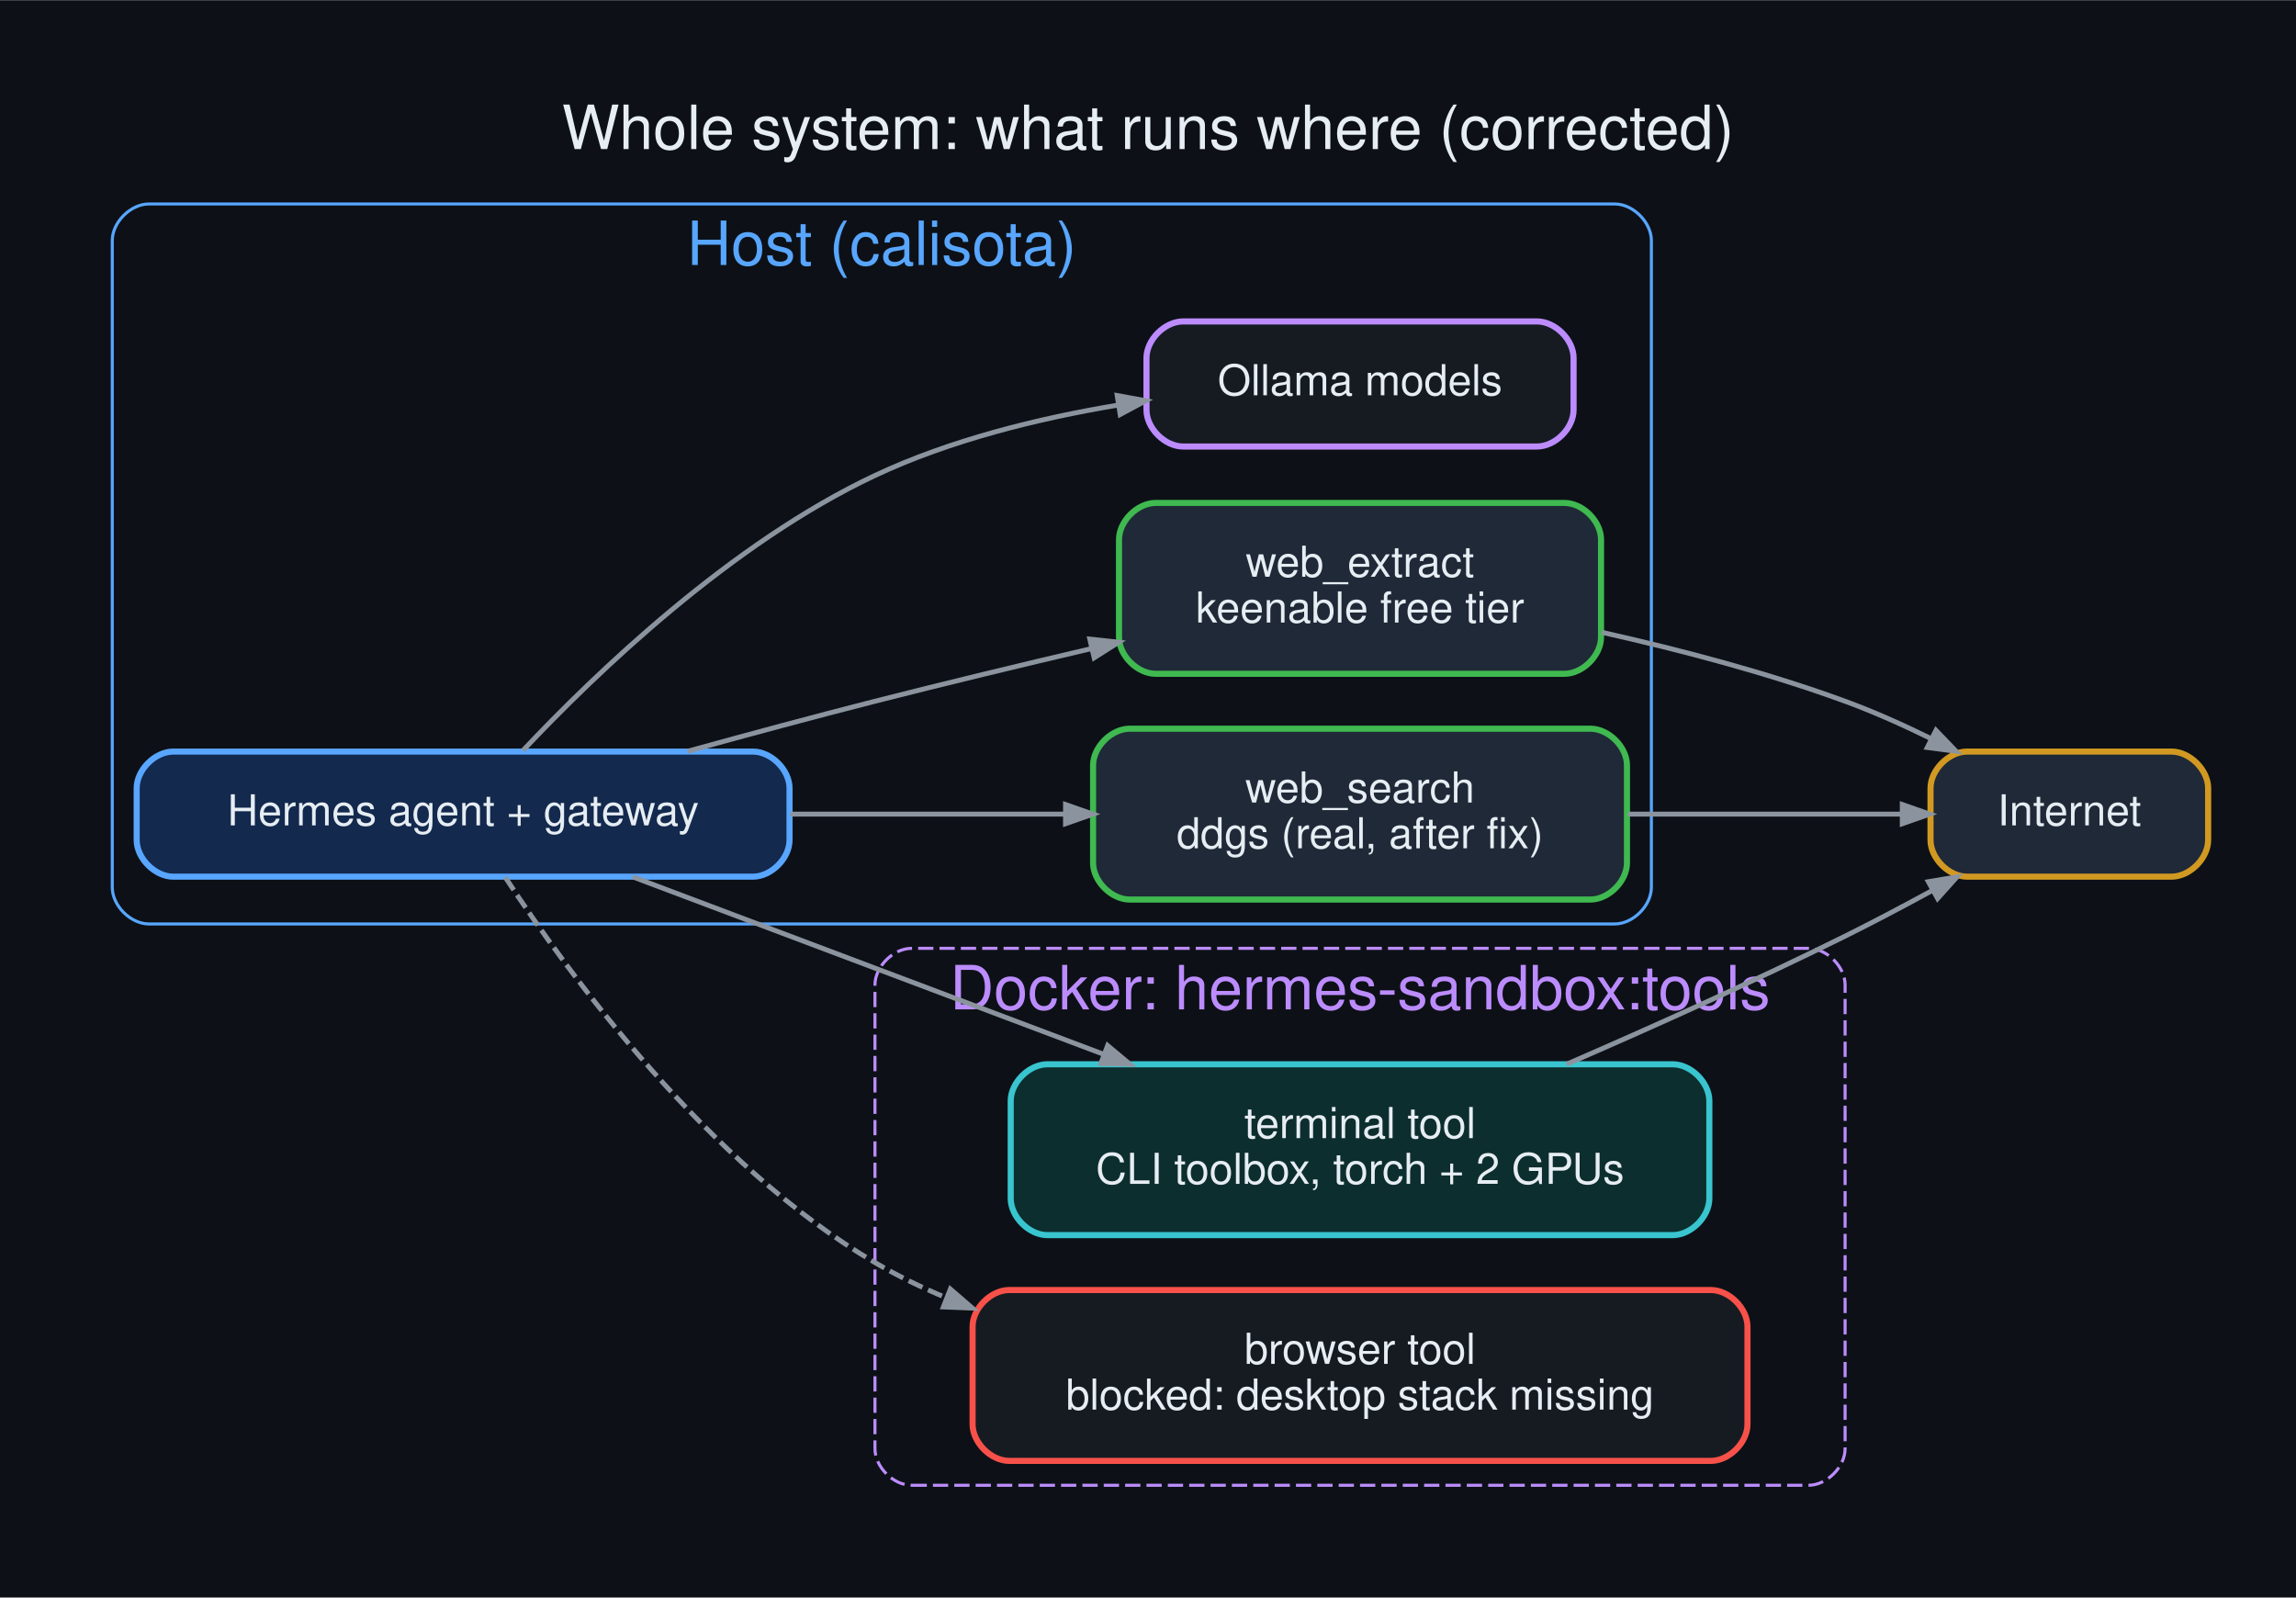
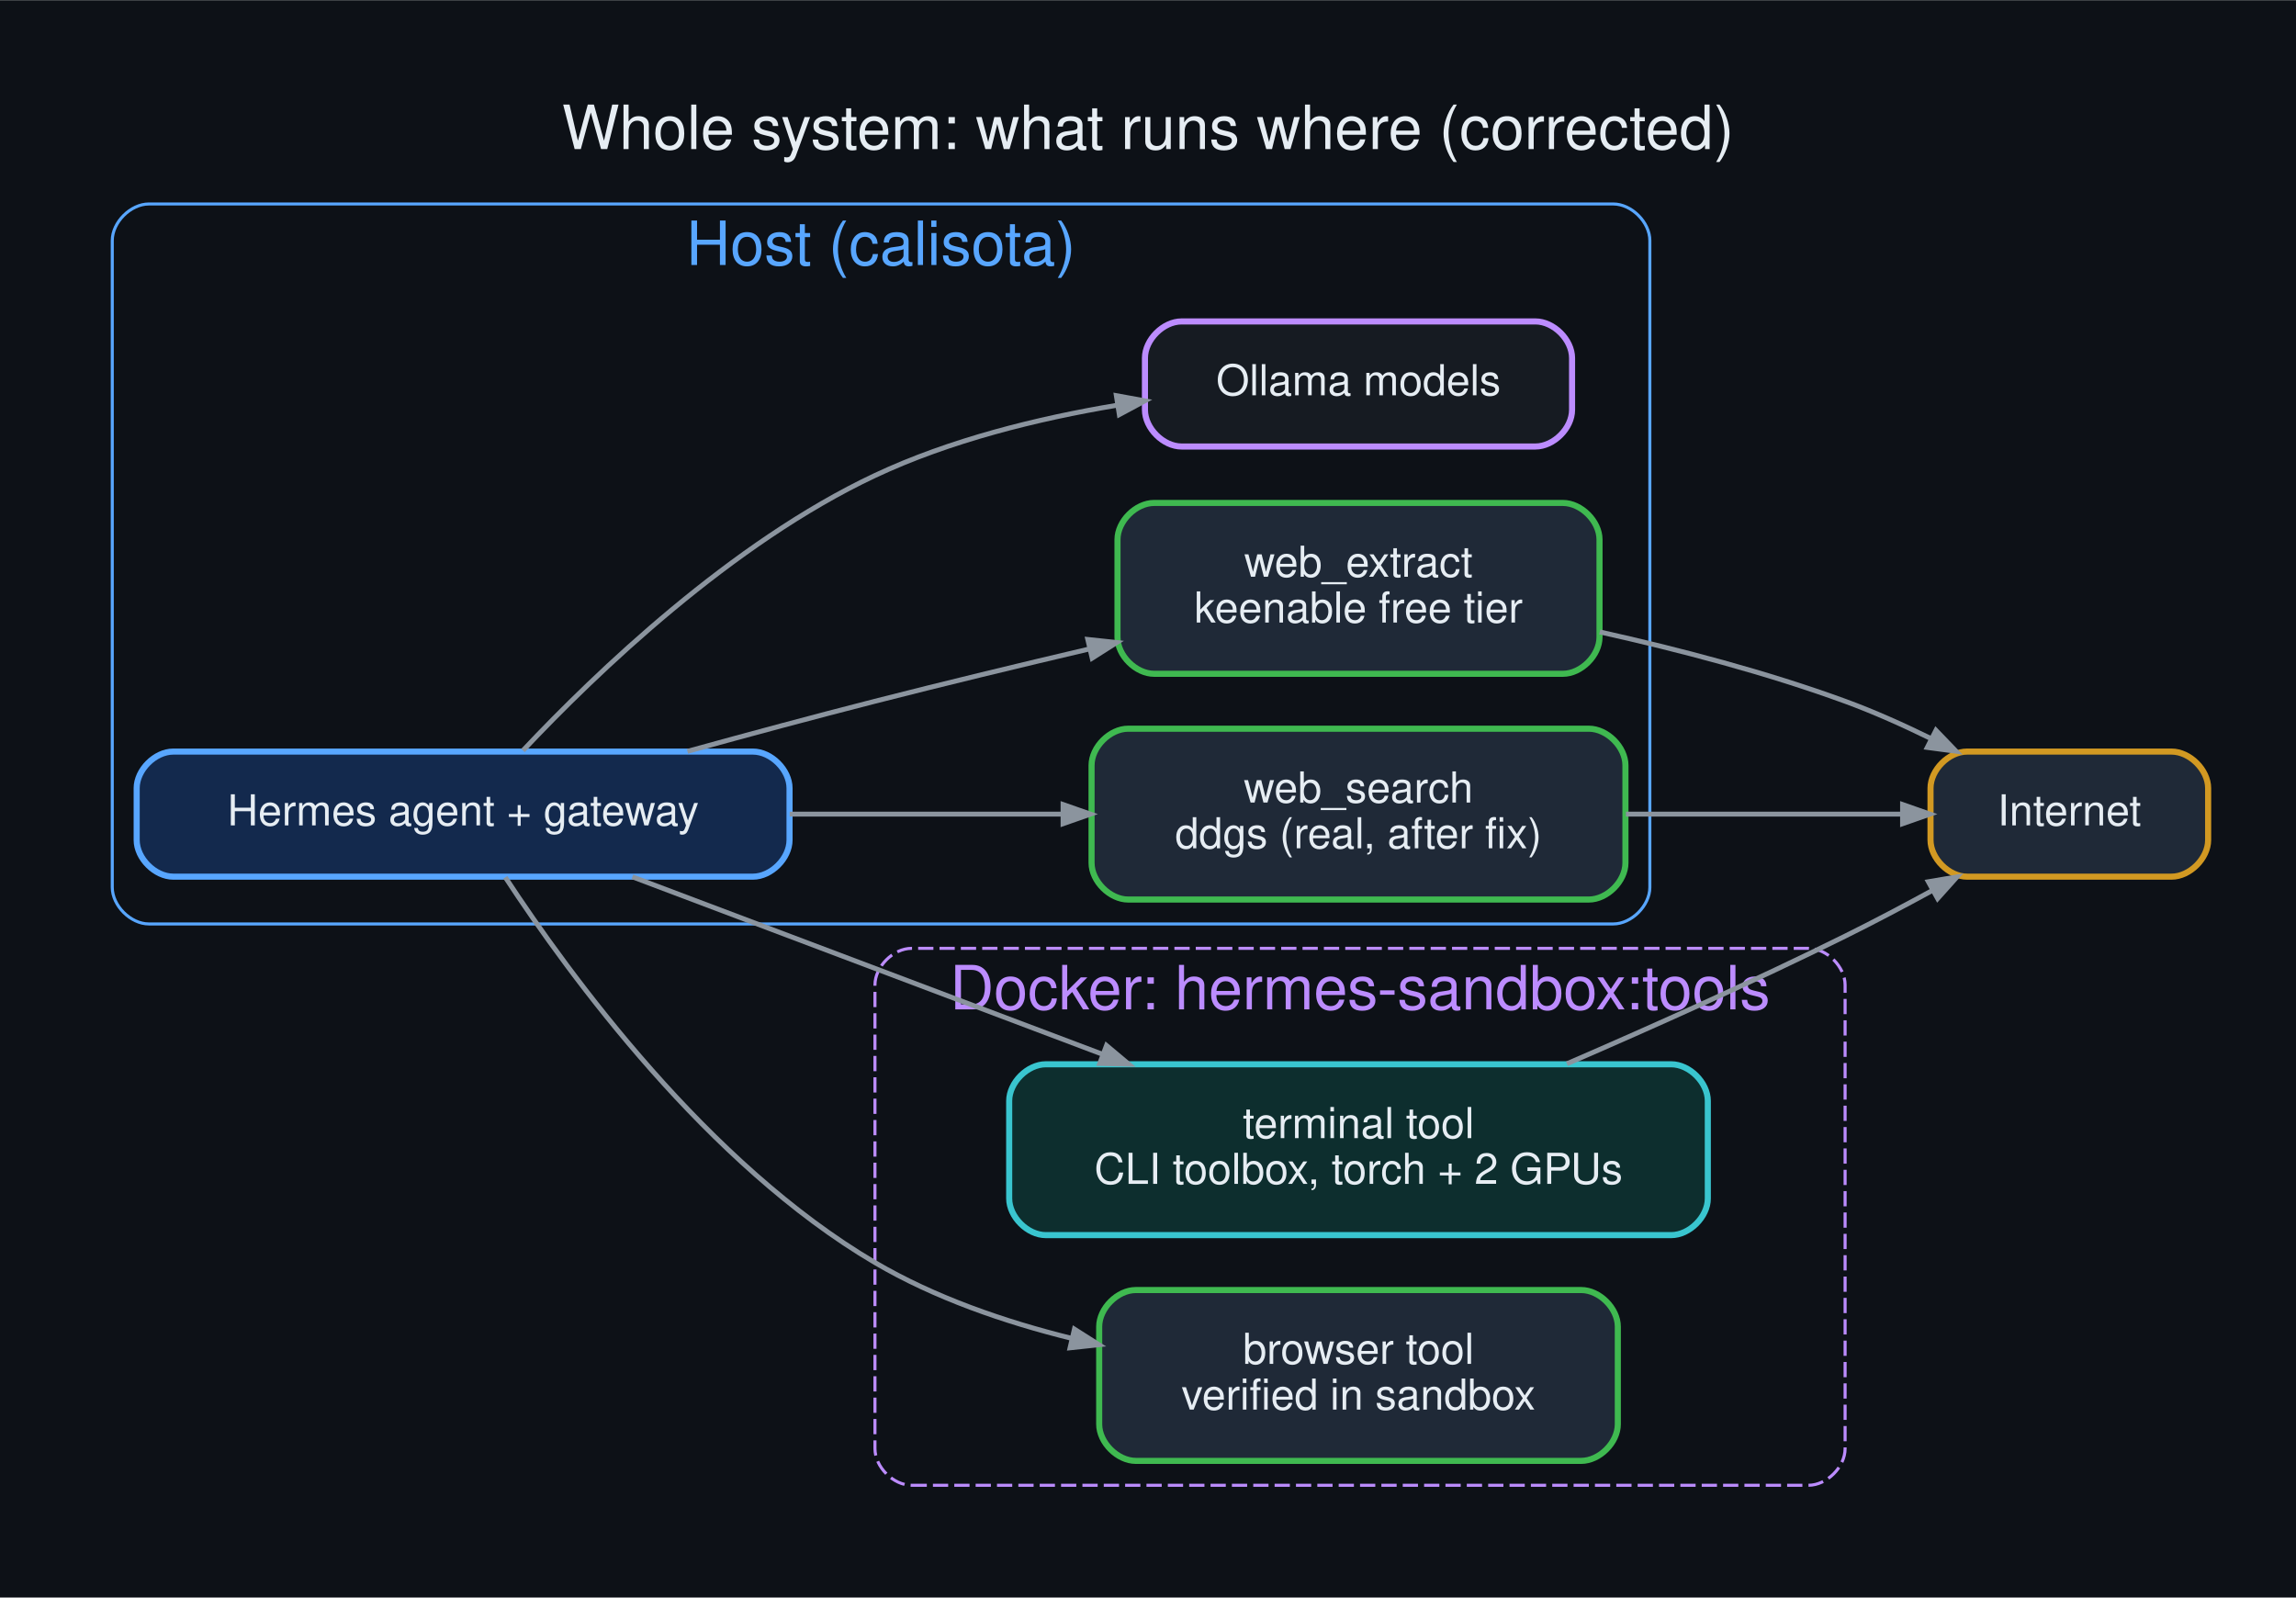
<svg xmlns="http://www.w3.org/2000/svg" width="753pt" height="524pt" viewBox="0.00 0.00 752.60 523.60">
  <g id="graph0" class="graph" transform="scale(1 1) rotate(0) translate(28.8 494.8)">
    <polygon fill="#0d1117" stroke="transparent" points="-28.8,28.8 -28.8,-494.8 723.8,-494.8 723.8,28.8 -28.8,28.8" />
    <text text-anchor="middle" x="347.5" y="-446" font-family="Helvetica,sans-Serif" font-size="20.00" fill="#e6edf3">Whole system: what runs where (corrected)</text>
    <g id="clust1" class="cluster">
-       <path fill="#0d1117" stroke="#58a6ff" d="M20,-192C20,-192 500.5,-192 500.5,-192 506.5,-192 512.5,-198 512.5,-204 512.5,-204 512.5,-416 512.5,-416 512.5,-422 506.5,-428 500.5,-428 500.5,-428 20,-428 20,-428 14,-428 8,-422 8,-416 8,-416 8,-204 8,-204 8,-198 14,-192 20,-192" />
-       <text text-anchor="middle" x="260.25" y="-408" font-family="Helvetica,sans-Serif" font-size="20.00" fill="#58a6ff">Host (calisota)</text>
+       <path fill="#0d1117" stroke="#58a6ff" d="M20,-192C20,-192 500,-192 500,-192 506,-192 512,-198 512,-204 512,-204 512,-416 512,-416 512,-422 506,-428 500,-428 500,-428 20,-428 20,-428 14,-428 8,-422 8,-416 8,-416 8,-204 8,-204 8,-198 14,-192 20,-192" />
+       <text text-anchor="middle" x="260" y="-408" font-family="Helvetica,sans-Serif" font-size="20.00" fill="#58a6ff">Host (calisota)</text>
    </g>
    <g id="clust2" class="cluster">
      <path fill="#0d1117" stroke="#bc8cff" stroke-dasharray="5,2" d="M270,-8C270,-8 564,-8 564,-8 570,-8 576,-14 576,-20 576,-20 576,-172 576,-172 576,-178 570,-184 564,-184 564,-184 270,-184 270,-184 264,-184 258,-178 258,-172 258,-172 258,-20 258,-20 258,-14 264,-8 270,-8" />
      <text text-anchor="middle" x="417" y="-164" font-family="Helvetica,sans-Serif" font-size="20.00" fill="#bc8cff">Docker: hermes-sandbox:tools</text>
    </g>
    <g id="node1" class="node">
      <path fill="#13294d" stroke="#58a6ff" stroke-width="2" d="M218,-248.5C218,-248.5 28,-248.5 28,-248.5 22,-248.5 16,-242.5 16,-236.5 16,-236.5 16,-219.5 16,-219.5 16,-213.5 22,-207.5 28,-207.5 28,-207.5 218,-207.5 218,-207.5 224,-207.5 230,-213.5 230,-219.5 230,-219.5 230,-236.5 230,-236.5 230,-242.5 224,-248.5 218,-248.5" />
      <text text-anchor="middle" x="123" y="-224.3" font-family="Helvetica,sans-Serif" font-size="14.00" fill="#e6edf3">Hermes agent + gateway</text>
    </g>
    <g id="node2" class="node">
-       <path fill="#1f2937" stroke="#3fb950" stroke-width="2" d="M492.5,-256C492.5,-256 341.5,-256 341.5,-256 335.5,-256 329.5,-250 329.5,-244 329.5,-244 329.5,-212 329.5,-212 329.5,-206 335.5,-200 341.5,-200 341.5,-200 492.5,-200 492.5,-200 498.5,-200 504.5,-206 504.5,-212 504.5,-212 504.5,-244 504.5,-244 504.5,-250 498.5,-256 492.5,-256" />
-       <text text-anchor="middle" x="417" y="-231.8" font-family="Helvetica,sans-Serif" font-size="14.00" fill="#e6edf3">web_search</text>
-       <text text-anchor="middle" x="417" y="-216.8" font-family="Helvetica,sans-Serif" font-size="14.00" fill="#e6edf3">ddgs (real, after fix)</text>
+       <path fill="#1f2937" stroke="#3fb950" stroke-width="2" d="M492,-256C492,-256 341,-256 341,-256 335,-256 329,-250 329,-244 329,-244 329,-212 329,-212 329,-206 335,-200 341,-200 341,-200 492,-200 492,-200 498,-200 504,-206 504,-212 504,-212 504,-244 504,-244 504,-250 498,-256 492,-256" />
+       <text text-anchor="middle" x="416.5" y="-231.8" font-family="Helvetica,sans-Serif" font-size="14.00" fill="#e6edf3">web_search</text>
+       <text text-anchor="middle" x="416.5" y="-216.8" font-family="Helvetica,sans-Serif" font-size="14.00" fill="#e6edf3">ddgs (real, after fix)</text>
    </g>
    <g id="edge2" class="edge">
-       <path fill="none" stroke="#8b949e" stroke-width="1.6" d="M230.24,-228C259.67,-228 291.43,-228 320.23,-228" />
-       <polygon fill="#8b949e" stroke="#8b949e" stroke-width="1.6" points="320.46,-231.15 329.46,-228 320.46,-224.85 320.46,-231.15" />
+       <path fill="none" stroke="#8b949e" stroke-width="1.6" d="M230.06,-228C259.29,-228 290.83,-228 319.46,-228" />
+       <polygon fill="#8b949e" stroke="#8b949e" stroke-width="1.6" points="319.65,-231.15 328.65,-228 319.65,-224.85 319.65,-231.15" />
    </g>
    <g id="node3" class="node">
-       <path fill="#1f2937" stroke="#3fb950" stroke-width="2" d="M484,-330C484,-330 350,-330 350,-330 344,-330 338,-324 338,-318 338,-318 338,-286 338,-286 338,-280 344,-274 350,-274 350,-274 484,-274 484,-274 490,-274 496,-280 496,-286 496,-286 496,-318 496,-318 496,-324 490,-330 484,-330" />
-       <text text-anchor="middle" x="417" y="-305.8" font-family="Helvetica,sans-Serif" font-size="14.00" fill="#e6edf3">web_extract</text>
-       <text text-anchor="middle" x="417" y="-290.8" font-family="Helvetica,sans-Serif" font-size="14.00" fill="#e6edf3">keenable free tier</text>
+       <path fill="#1f2937" stroke="#3fb950" stroke-width="2" d="M483.5,-330C483.5,-330 349.5,-330 349.5,-330 343.5,-330 337.5,-324 337.5,-318 337.5,-318 337.5,-286 337.5,-286 337.5,-280 343.5,-274 349.5,-274 349.5,-274 483.5,-274 483.5,-274 489.5,-274 495.5,-280 495.5,-286 495.5,-286 495.5,-318 495.5,-318 495.5,-324 489.5,-330 483.5,-330" />
+       <text text-anchor="middle" x="416.5" y="-305.8" font-family="Helvetica,sans-Serif" font-size="14.00" fill="#e6edf3">web_extract</text>
+       <text text-anchor="middle" x="416.5" y="-290.8" font-family="Helvetica,sans-Serif" font-size="14.00" fill="#e6edf3">keenable free tier</text>
    </g>
    <g id="edge3" class="edge">
-       <path fill="none" stroke="#8b949e" stroke-width="1.6" d="M196.54,-248.59C216.42,-254.08 238.01,-259.9 258,-265 281,-270.86 305.97,-276.88 329.12,-282.3" />
-       <polygon fill="#8b949e" stroke="#8b949e" stroke-width="1.6" points="328.42,-285.37 337.9,-284.35 329.85,-279.24 328.42,-285.37" />
+       <path fill="none" stroke="#8b949e" stroke-width="1.6" d="M196.54,-248.58C216.42,-254.07 238.01,-259.89 258,-265 280.7,-270.8 305.34,-276.75 328.23,-282.13" />
+       <polygon fill="#8b949e" stroke="#8b949e" stroke-width="1.6" points="327.76,-285.26 337.25,-284.25 329.2,-279.13 327.76,-285.26" />
    </g>
    <g id="node4" class="node">
-       <path fill="#161b22" stroke="#bc8cff" stroke-width="2" d="M475,-389.5C475,-389.5 359,-389.5 359,-389.5 353,-389.5 347,-383.5 347,-377.5 347,-377.5 347,-360.5 347,-360.5 347,-354.5 353,-348.5 359,-348.5 359,-348.5 475,-348.5 475,-348.5 481,-348.5 487,-354.5 487,-360.5 487,-360.5 487,-377.5 487,-377.5 487,-383.5 481,-389.5 475,-389.5" />
-       <text text-anchor="middle" x="417" y="-365.3" font-family="Helvetica,sans-Serif" font-size="14.00" fill="#e6edf3">Ollama models</text>
+       <path fill="#161b22" stroke="#bc8cff" stroke-width="2" d="M474.5,-389.5C474.5,-389.5 358.5,-389.5 358.5,-389.5 352.5,-389.5 346.5,-383.5 346.5,-377.5 346.5,-377.5 346.5,-360.5 346.5,-360.5 346.5,-354.5 352.5,-348.5 358.5,-348.5 358.5,-348.5 474.5,-348.5 474.5,-348.5 480.5,-348.5 486.5,-354.5 486.5,-360.5 486.5,-360.5 486.5,-377.5 486.5,-377.5 486.5,-383.5 480.5,-389.5 474.5,-389.5" />
+       <text text-anchor="middle" x="416.5" y="-365.3" font-family="Helvetica,sans-Serif" font-size="14.00" fill="#e6edf3">Ollama models</text>
    </g>
    <g id="edge1" class="edge">
-       <path fill="none" stroke="#8b949e" stroke-width="1.6" d="M142.63,-248.87C166.66,-274.38 210.98,-316.88 258,-339 282.63,-350.59 311.42,-357.7 337.63,-362.07" />
-       <polygon fill="#8b949e" stroke="#8b949e" stroke-width="1.6" points="337.4,-365.22 346.78,-363.5 338.38,-359 337.4,-365.22" />
+       <path fill="none" stroke="#8b949e" stroke-width="1.6" d="M142.63,-248.86C166.66,-274.37 210.99,-316.87 258,-339 282.56,-350.56 311.25,-357.67 337.38,-362.03" />
+       <polygon fill="#8b949e" stroke="#8b949e" stroke-width="1.6" points="337.12,-365.18 346.5,-363.47 338.1,-358.96 337.12,-365.18" />
    </g>
    <g id="node5" class="node">
-       <path fill="#0d2e2e" stroke="#39c5cf" stroke-width="2" d="M519.5,-146C519.5,-146 314.5,-146 314.5,-146 308.5,-146 302.5,-140 302.5,-134 302.5,-134 302.5,-102 302.5,-102 302.5,-96 308.5,-90 314.5,-90 314.5,-90 519.5,-90 519.5,-90 525.5,-90 531.5,-96 531.5,-102 531.5,-102 531.5,-134 531.5,-134 531.5,-140 525.5,-146 519.5,-146" />
-       <text text-anchor="middle" x="417" y="-121.8" font-family="Helvetica,sans-Serif" font-size="14.00" fill="#e6edf3">terminal tool</text>
-       <text text-anchor="middle" x="417" y="-106.8" font-family="Helvetica,sans-Serif" font-size="14.00" fill="#e6edf3">CLI toolbox, torch + 2 GPUs</text>
+       <path fill="#0d2e2e" stroke="#39c5cf" stroke-width="2" d="M519,-146C519,-146 314,-146 314,-146 308,-146 302,-140 302,-134 302,-134 302,-102 302,-102 302,-96 308,-90 314,-90 314,-90 519,-90 519,-90 525,-90 531,-96 531,-102 531,-102 531,-134 531,-134 531,-140 525,-146 519,-146" />
+       <text text-anchor="middle" x="416.5" y="-121.8" font-family="Helvetica,sans-Serif" font-size="14.00" fill="#e6edf3">terminal tool</text>
+       <text text-anchor="middle" x="416.5" y="-106.8" font-family="Helvetica,sans-Serif" font-size="14.00" fill="#e6edf3">CLI toolbox, torch + 2 GPUs</text>
    </g>
    <g id="edge4" class="edge">
-       <path fill="none" stroke="#8b949e" stroke-width="1.6" d="M178.58,-207.44C222.04,-191.07 283.58,-167.89 333.11,-149.22" />
-       <polygon fill="#8b949e" stroke="#8b949e" stroke-width="1.6" points="334.27,-152.15 341.58,-146.03 332.05,-146.26 334.27,-152.15" />
+       <path fill="none" stroke="#8b949e" stroke-width="1.6" d="M178.49,-207.44C221.87,-191.07 283.3,-167.89 332.76,-149.22" />
+       <polygon fill="#8b949e" stroke="#8b949e" stroke-width="1.6" points="333.9,-152.16 341.21,-146.03 331.68,-146.26 333.9,-152.16" />
    </g>
    <g id="node6" class="node">
-       <path fill="#161b22" stroke="#f85149" stroke-width="2" d="M532,-72C532,-72 302,-72 302,-72 296,-72 290,-66 290,-60 290,-60 290,-28 290,-28 290,-22 296,-16 302,-16 302,-16 532,-16 532,-16 538,-16 544,-22 544,-28 544,-28 544,-60 544,-60 544,-66 538,-72 532,-72" />
-       <text text-anchor="middle" x="417" y="-47.8" font-family="Helvetica,sans-Serif" font-size="14.00" fill="#e6edf3">browser tool</text>
-       <text text-anchor="middle" x="417" y="-32.8" font-family="Helvetica,sans-Serif" font-size="14.00" fill="#e6edf3">blocked: desktop stack missing</text>
+       <path fill="#1f2937" stroke="#3fb950" stroke-width="2" d="M489.5,-72C489.5,-72 343.5,-72 343.5,-72 337.5,-72 331.5,-66 331.5,-60 331.5,-60 331.5,-28 331.5,-28 331.5,-22 337.5,-16 343.5,-16 343.5,-16 489.5,-16 489.5,-16 495.5,-16 501.5,-22 501.5,-28 501.5,-28 501.5,-60 501.5,-60 501.5,-66 495.5,-72 489.5,-72" />
+       <text text-anchor="middle" x="416.5" y="-47.8" font-family="Helvetica,sans-Serif" font-size="14.00" fill="#e6edf3">browser tool</text>
+       <text text-anchor="middle" x="416.5" y="-32.8" font-family="Helvetica,sans-Serif" font-size="14.00" fill="#e6edf3">verified in sandbox</text>
    </g>
    <g id="edge5" class="edge">
-       <path fill="none" stroke="#8b949e" stroke-width="1.6" stroke-dasharray="5,2" d="M136.83,-207.29C157.95,-175.03 203.2,-113.17 258,-81 265.39,-76.66 273.26,-72.83 281.39,-69.45" />
-       <polygon fill="#8b949e" stroke="#8b949e" stroke-width="1.6" points="282.72,-72.31 289.94,-66.08 280.41,-66.45 282.72,-72.31" />
+       <path fill="none" stroke="#8b949e" stroke-width="1.6" d="M136.84,-207.29C157.96,-175.05 203.21,-113.19 258,-81 277.56,-69.51 300.46,-61.58 322.64,-56.12" />
+       <polygon fill="#8b949e" stroke="#8b949e" stroke-width="1.6" points="323.38,-59.18 331.43,-54.07 321.95,-53.05 323.38,-59.18" />
    </g>
    <g id="node7" class="node">
      <path fill="#1f2937" stroke="#d29922" stroke-width="2" d="M683,-248.5C683,-248.5 616,-248.5 616,-248.5 610,-248.5 604,-242.5 604,-236.5 604,-236.5 604,-219.5 604,-219.5 604,-213.5 610,-207.5 616,-207.5 616,-207.5 683,-207.5 683,-207.5 689,-207.5 695,-213.5 695,-219.5 695,-219.5 695,-236.5 695,-236.5 695,-242.5 689,-248.5 683,-248.5" />
      <text text-anchor="middle" x="649.5" y="-224.3" font-family="Helvetica,sans-Serif" font-size="14.00" fill="#e6edf3">Internet</text>
    </g>
    <g id="edge6" class="edge">
-       <path fill="none" stroke="#8b949e" stroke-width="1.6" d="M504.81,-228C534.95,-228 567.86,-228 594.56,-228" />
-       <polygon fill="#8b949e" stroke="#8b949e" stroke-width="1.6" points="594.74,-231.15 603.74,-228 594.74,-224.85 594.74,-231.15" />
+       <path fill="none" stroke="#8b949e" stroke-width="1.6" d="M504.17,-228C534.52,-228 567.7,-228 594.59,-228" />
+       <polygon fill="#8b949e" stroke="#8b949e" stroke-width="1.6" points="594.83,-231.15 603.83,-228 594.83,-224.85 594.83,-231.15" />
    </g>
    <g id="edge7" class="edge">
-       <path fill="none" stroke="#8b949e" stroke-width="1.6" d="M496.25,-287.6C522.03,-281.83 550.6,-274.3 576,-265 585.35,-261.58 595.04,-257.24 604.18,-252.74" />
-       <polygon fill="#8b949e" stroke="#8b949e" stroke-width="1.6" points="605.78,-255.47 612.39,-248.6 602.94,-249.84 605.78,-255.47" />
+       <path fill="none" stroke="#8b949e" stroke-width="1.6" d="M495.59,-287.72C521.57,-281.93 550.39,-274.37 576,-265 585.35,-261.58 595.04,-257.24 604.18,-252.75" />
+       <polygon fill="#8b949e" stroke="#8b949e" stroke-width="1.6" points="605.78,-255.47 612.39,-248.6 602.94,-249.85 605.78,-255.47" />
    </g>
    <g id="edge8" class="edge">
-       <path fill="none" stroke="#8b949e" stroke-width="1.6" d="M484.71,-146.02C513.11,-158.34 546.44,-173.33 576,-188 585.36,-192.65 595.25,-197.88 604.62,-202.99" />
-       <polygon fill="#8b949e" stroke="#8b949e" stroke-width="1.6" points="603.29,-205.85 612.69,-207.43 606.32,-200.33 603.29,-205.85" />
+       <path fill="none" stroke="#8b949e" stroke-width="1.6" d="M484.81,-146.17C513.22,-158.46 546.49,-173.38 576,-188 585.36,-192.64 595.26,-197.87 604.62,-202.98" />
+       <polygon fill="#8b949e" stroke="#8b949e" stroke-width="1.6" points="603.29,-205.84 612.69,-207.43 606.33,-200.33 603.29,-205.84" />
    </g>
  </g>
</svg>
